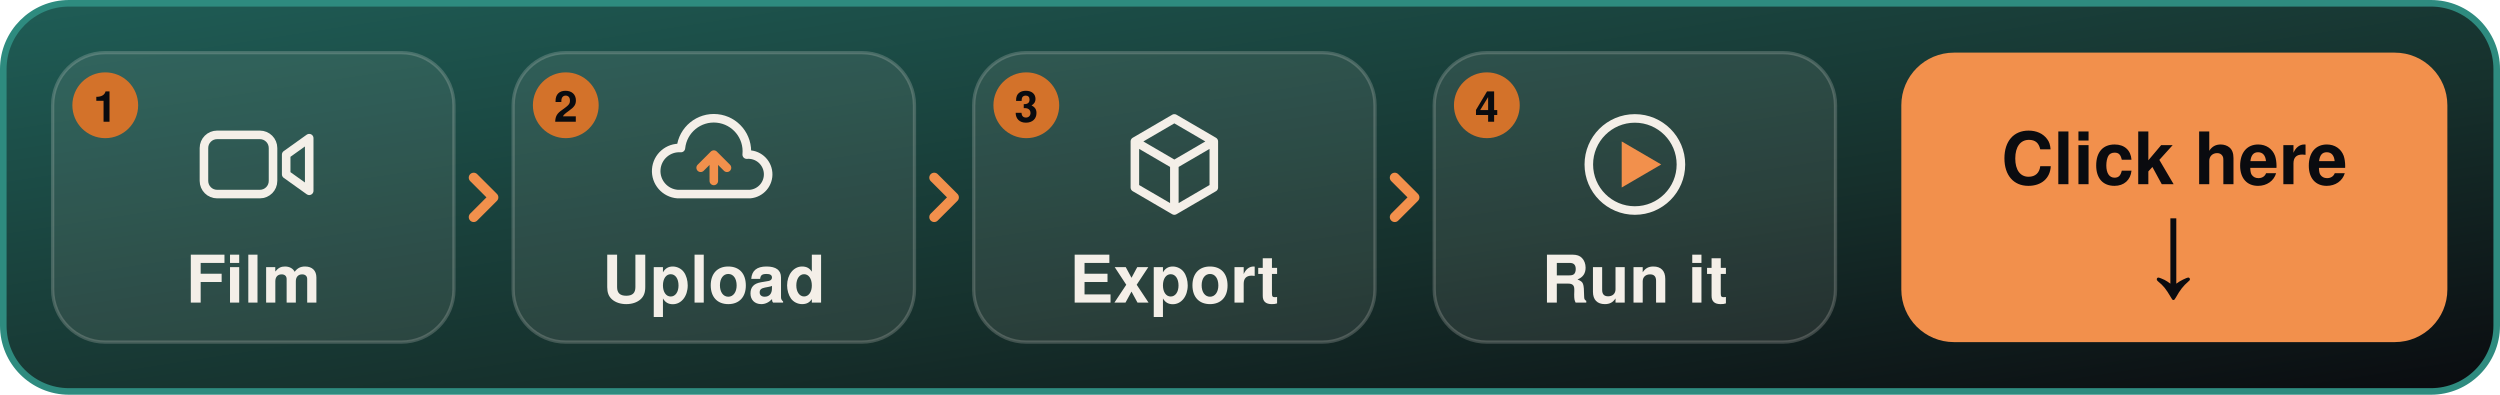
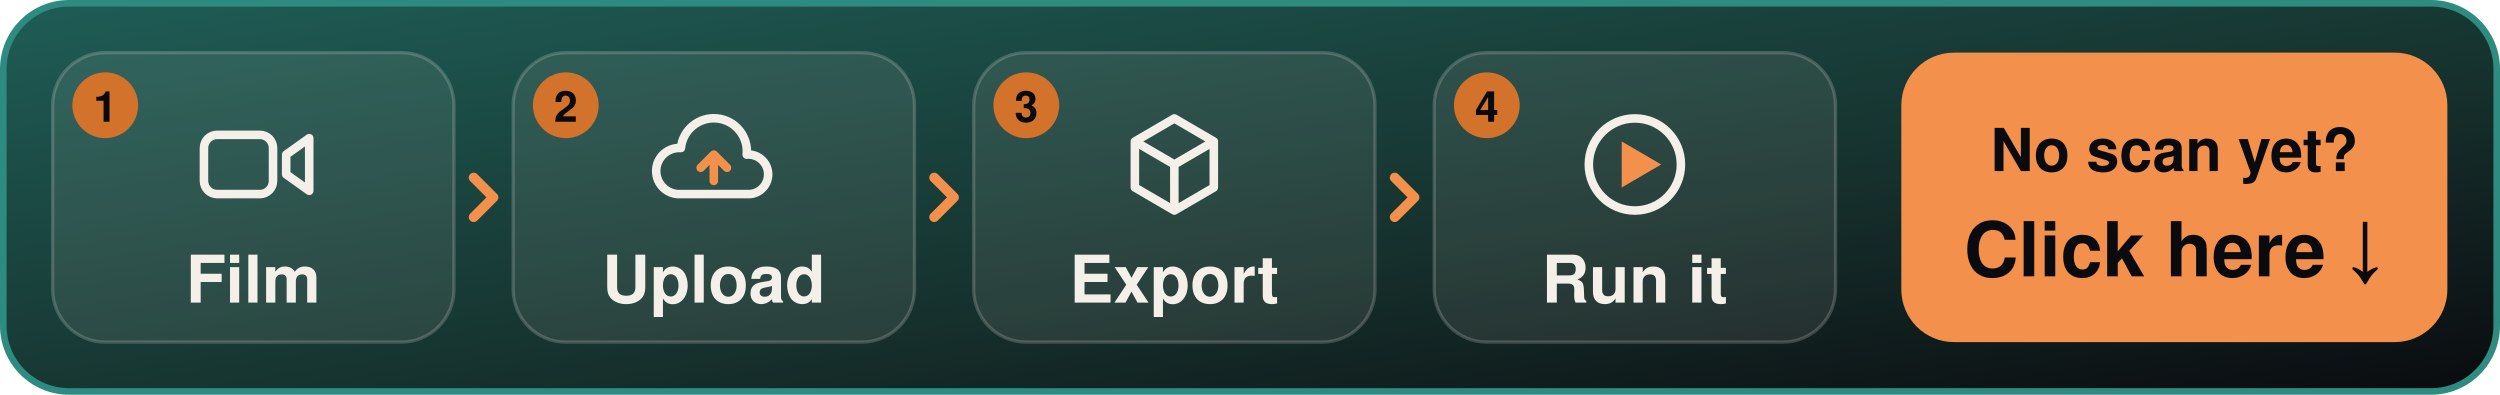
<svg xmlns="http://www.w3.org/2000/svg" viewBox="0 0 760 120" role="img" aria-labelledby="t d">
  <defs>
    <linearGradient id="bg" x1="0" y1="0" x2="1" y2="1">
      <stop offset="0" stop-color="#1F5D56" />
      <stop offset="0.6" stop-color="#16302C" />
      <stop offset="1" stop-color="#0A0B0F" />
    </linearGradient>
  </defs>
  <g font-family="-apple-system, 'Segoe UI', Helvetica, Arial, sans-serif">
    <rect x="1" y="1" width="758" height="118" rx="20" fill="url(#bg)" stroke="#2E8B7F" stroke-width="2" />
    <g>
      <rect x="16" y="16" width="122" height="88" rx="16" fill="#F4EFE8" fill-opacity="0.09" stroke="#F4EFE8" stroke-opacity="0.2" />
      <circle cx="32" cy="32" r="10" fill="#D3722A" />
      <text x="32" y="37" font-size="13" font-weight="800" fill="#0A0B0F" text-anchor="middle">1</text>
      <rect x="62.0" y="41" width="21" height="18" rx="4" fill="none" stroke="#F4EFE8" stroke-width="2.6" stroke-linecap="round" stroke-linejoin="round" />
      <path d="M87.0 47 L94.0 42 V58 L87.0 53 Z" fill="none" stroke="#F4EFE8" stroke-width="2.6" stroke-linecap="round" stroke-linejoin="round" />
      <text id="t0" x="77.0" y="92" font-size="20" font-weight="800" fill="#F4EFE8" text-anchor="middle">Film</text>
    </g>
    <path d="M144.0 54 L150.0 60 L144.0 66" fill="none" stroke="#F2904C" stroke-width="3" stroke-linecap="round" stroke-linejoin="round" />
    <g>
      <rect x="156" y="16" width="122" height="88" rx="16" fill="#F4EFE8" fill-opacity="0.09" stroke="#F4EFE8" stroke-opacity="0.2" />
      <circle cx="172" cy="32" r="10" fill="#D3722A" />
      <text x="172" y="37" font-size="13" font-weight="800" fill="#0A0B0F" text-anchor="middle">2</text>
      <path d="M206.0 59 A7 7 0 0 1 207.0 45 A10 10 0 0 1 227.0 47 A6 6 0 0 1 228.0 59 Z" fill="none" stroke="#F4EFE8" stroke-width="2.6" stroke-linecap="round" stroke-linejoin="round" />
      <path d="M217.0 55 V47 M213.0 51 L217.0 47 L221.0 51" stroke="#F2904C" stroke-width="2.6" fill="none" stroke-linecap="round" stroke-linejoin="round" />
      <text id="t1" x="217.0" y="92" font-size="20" font-weight="800" fill="#F4EFE8" text-anchor="middle">Upload</text>
    </g>
    <path d="M284.0 54 L290.0 60 L284.0 66" fill="none" stroke="#F2904C" stroke-width="3" stroke-linecap="round" stroke-linejoin="round" />
    <g>
      <rect x="296" y="16" width="122" height="88" rx="16" fill="#F4EFE8" fill-opacity="0.09" stroke="#F4EFE8" stroke-opacity="0.2" />
      <circle cx="312" cy="32" r="10" fill="#D3722A" />
      <text x="312" y="37" font-size="13" font-weight="800" fill="#0A0B0F" text-anchor="middle">3</text>
      <path d="M357.0 36 L369.0 43 V57 L357.0 64 L345.0 57 V43 Z M345.0 43 L357.0 50 L369.0 43 M357.0 50 V64" fill="none" stroke="#F4EFE8" stroke-width="2.6" stroke-linecap="round" stroke-linejoin="round" />
      <text id="t2" x="357.0" y="92" font-size="20" font-weight="800" fill="#F4EFE8" text-anchor="middle">Export</text>
    </g>
    <path d="M424.0 54 L430.0 60 L424.0 66" fill="none" stroke="#F2904C" stroke-width="3" stroke-linecap="round" stroke-linejoin="round" />
    <g>
      <rect x="436" y="16" width="122" height="88" rx="16" fill="#F4EFE8" fill-opacity="0.09" stroke="#F4EFE8" stroke-opacity="0.2" />
      <circle cx="452" cy="32" r="10" fill="#D3722A" />
      <text x="452" y="37" font-size="13" font-weight="800" fill="#0A0B0F" text-anchor="middle">4</text>
      <circle cx="497.0" cy="50" r="14" fill="none" stroke="#F4EFE8" stroke-width="2.6" stroke-linecap="round" stroke-linejoin="round" />
      <path d="M493.0 43 L505.0 50 L493.0 57 Z" fill="#F2904C" />
      <text id="t3" x="497.0" y="92" font-size="20" font-weight="800" fill="#F4EFE8" text-anchor="middle">Run it</text>
    </g>
    <rect x="578" y="16" width="166" height="88" rx="16" fill="#F2904C" />
-     <text id="b1" x="661.0" y="56" font-size="22" font-weight="800" fill="#0A0B0F" text-anchor="middle">Click here</text>
-     <text id="b2" x="661.0" y="88" font-size="30" font-weight="800" fill="#0A0B0F" text-anchor="middle">↓</text>
+     <text id="b1" x="661.0" y="52" font-size="18" font-weight="700" fill="#0A0B0F" text-anchor="middle">No scan yet?</text>
+     <text id="b2" x="661.0" y="84" font-size="23" font-weight="800" fill="#0A0B0F" text-anchor="middle">Click here ↓</text>
  </g>
</svg>
